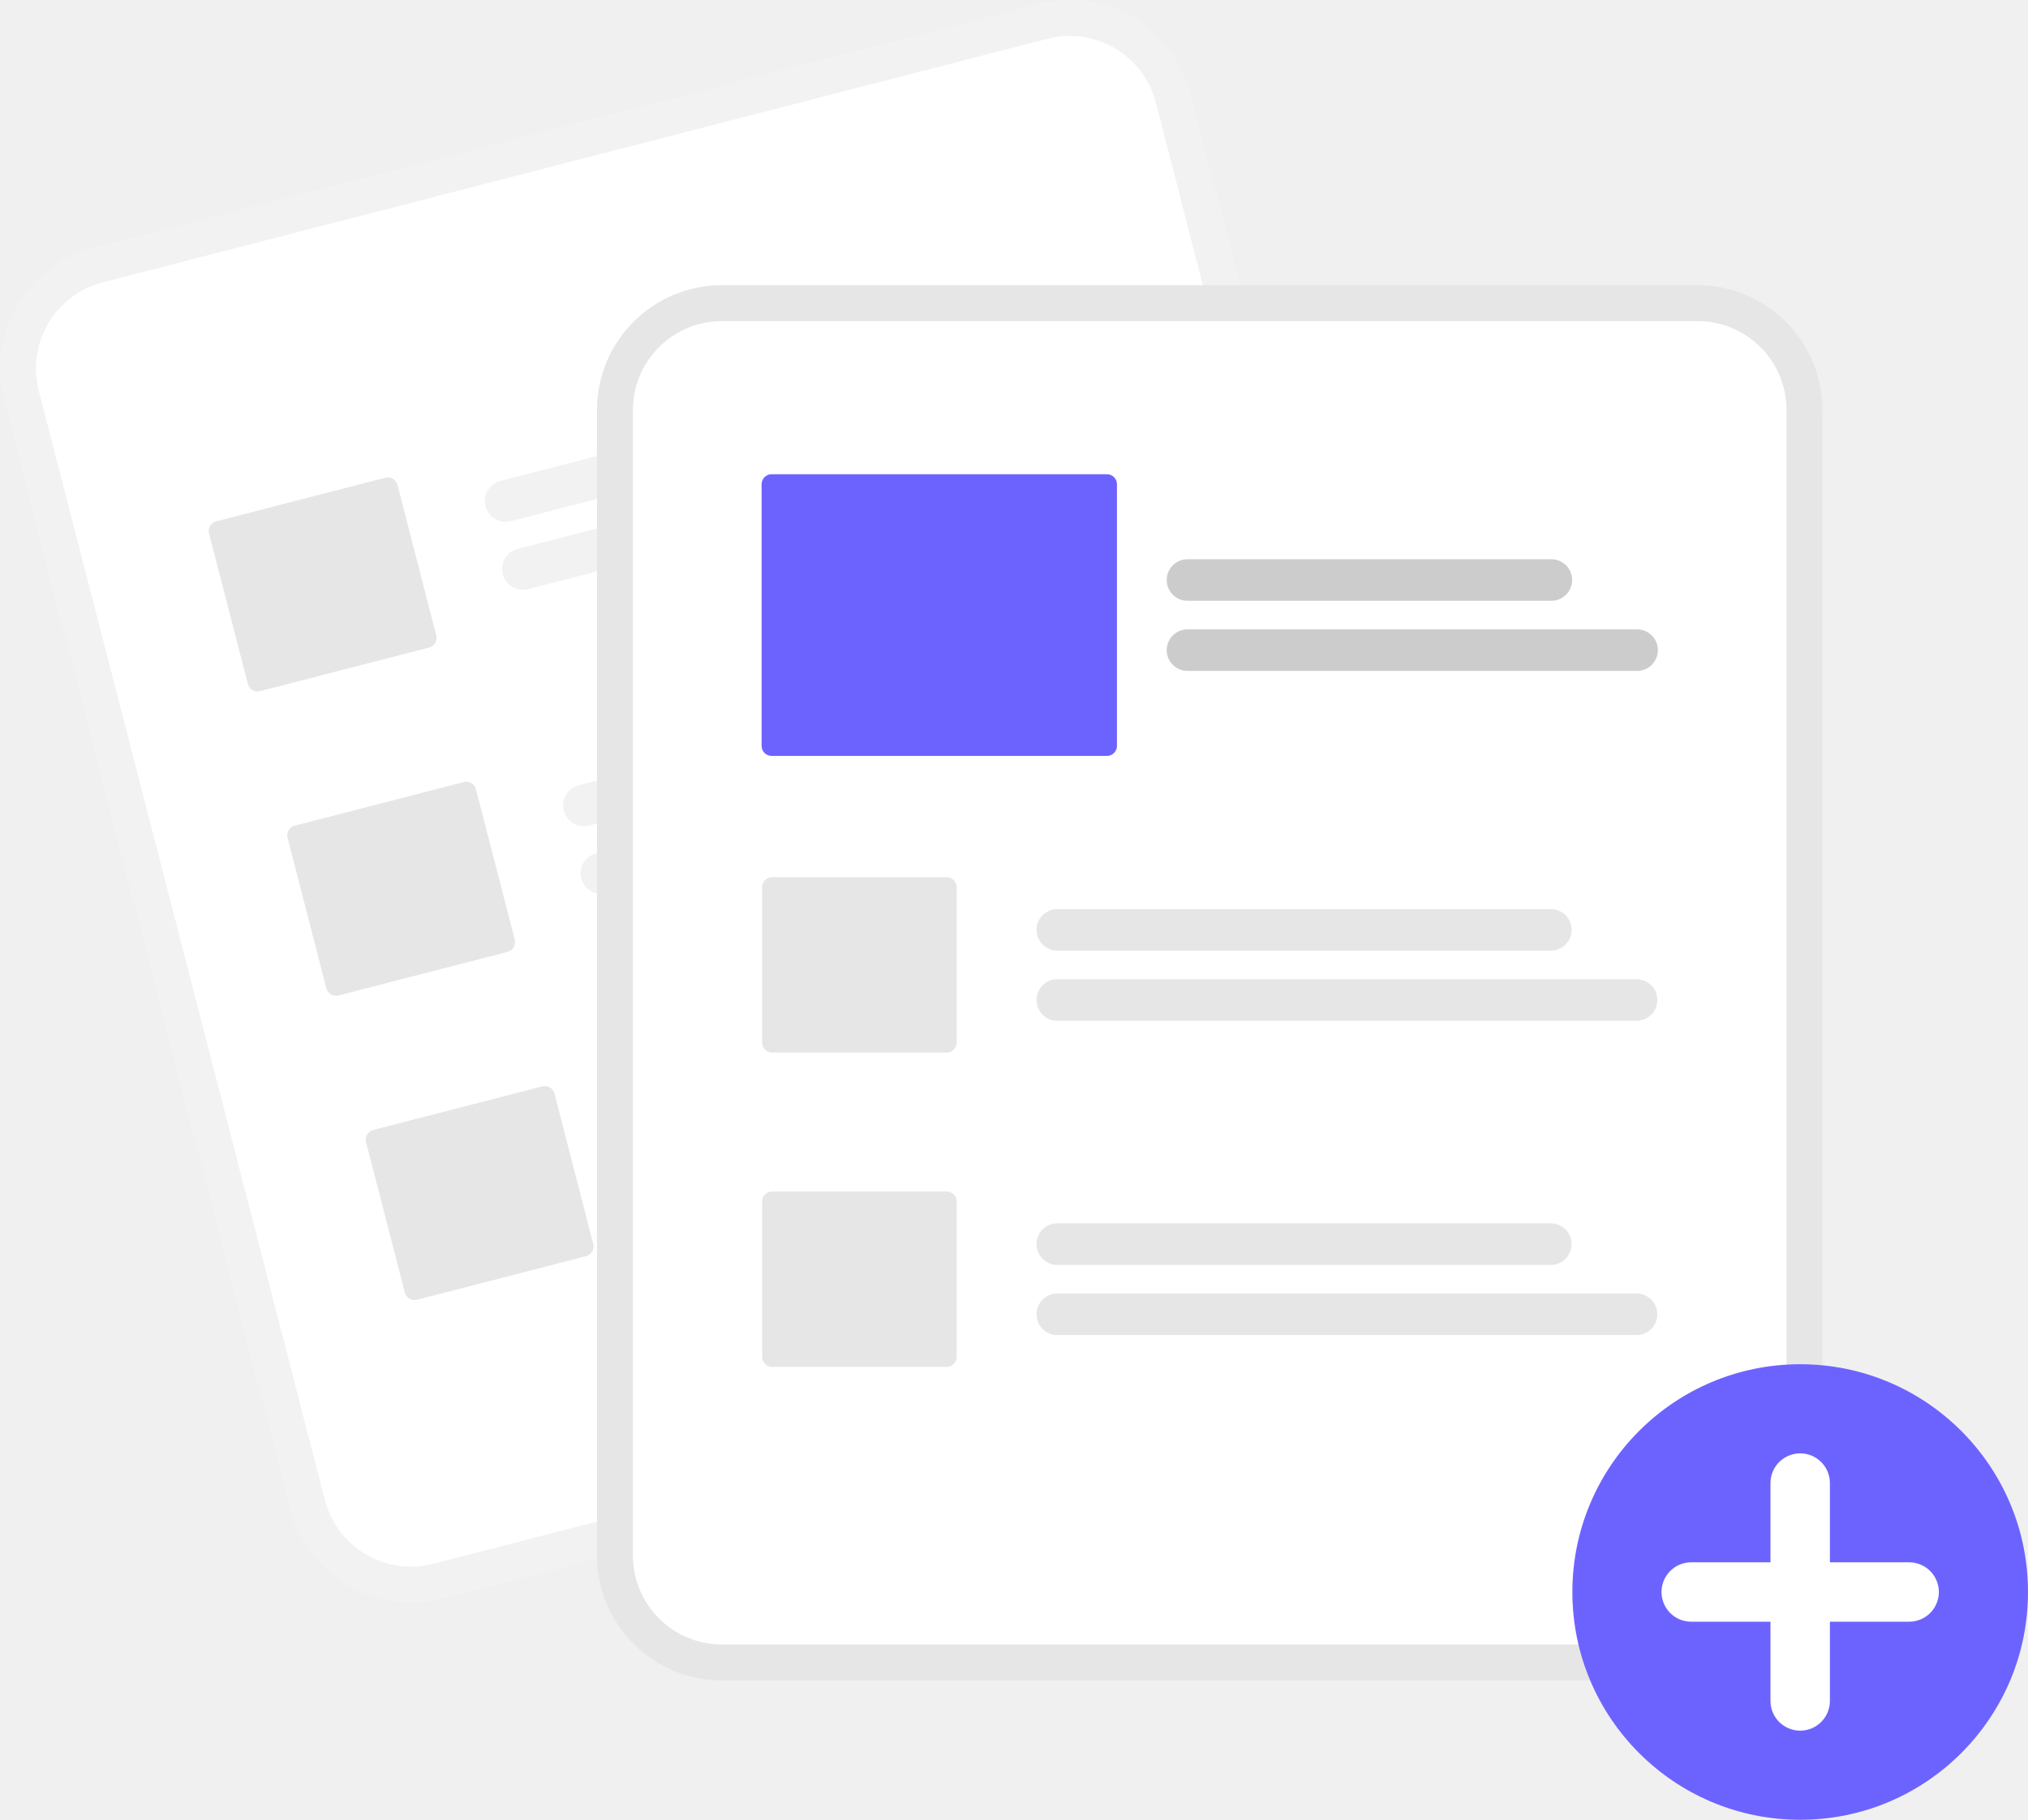
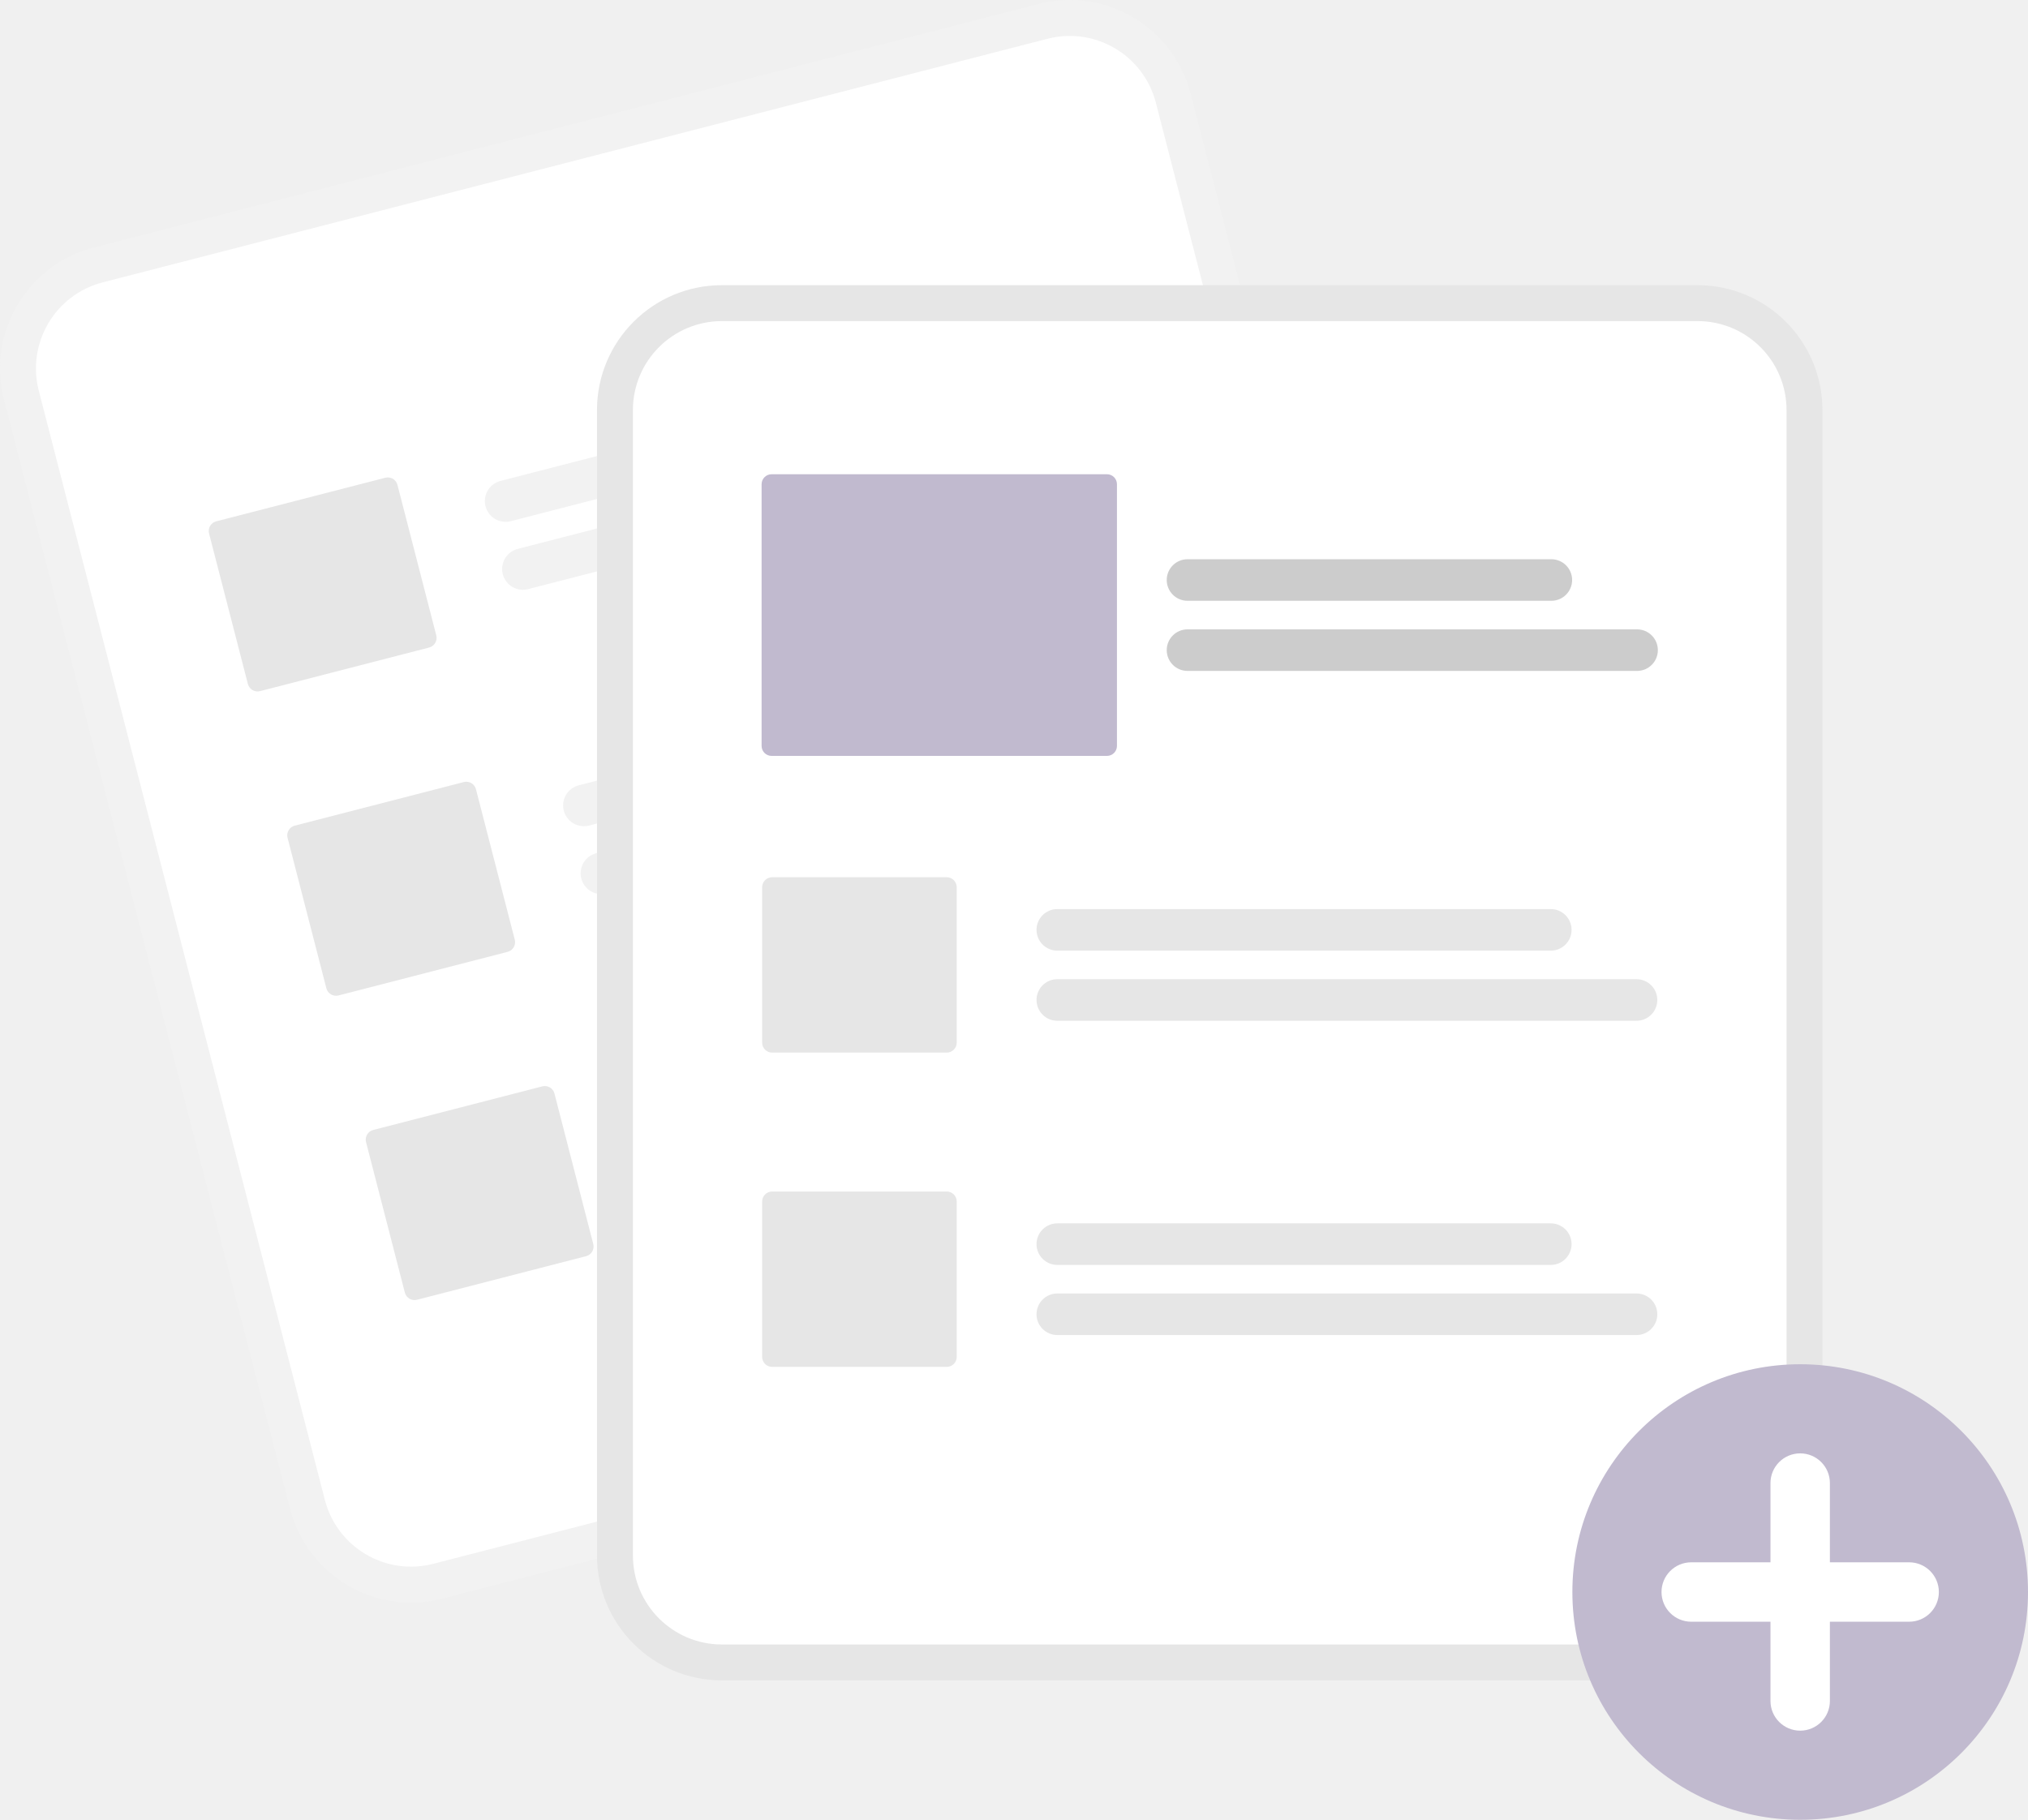
<svg xmlns="http://www.w3.org/2000/svg" id="a14aeead-7a51-49c7-9dde-c662f5733ecb" data-name="Layer 1" width="782.044" height="701.88" viewBox="0 0 782.044 701.88">
  <path d="M609.488,100.59l-25.446,6.562L270.537,187.999,245.091,194.561A48.179,48.179,0,0,0,210.508,253.179L320.849,681.056a48.179,48.179,0,0,0,58.618,34.583l.066-.017,364.265-93.937.066-.017a48.179,48.179,0,0,0,34.583-58.618l-110.341-427.877A48.179,48.179,0,0,0,609.488,100.59Z" transform="translate(-208.9778 -99.05999)" fill="#f2f2f2" />
  <path d="M612.948,114.005l-30.139,7.772L278.69,200.204l-30.139,7.772a34.309,34.309,0,0,0-24.628,41.743l110.341,427.877a34.309,34.309,0,0,0,41.743,24.627l.066-.017,364.265-93.937.066-.017a34.309,34.309,0,0,0,24.627-41.743l-110.341-427.877A34.309,34.309,0,0,0,612.948,114.005Z" transform="translate(-208.9778 -99.05999)" fill="#fff" />
  <path d="M590.19,252.563,405.917,300.084a8.014,8.014,0,0,1-4.002-15.52l184.273-47.52A8.014,8.014,0,0,1,590.19,252.563Z" transform="translate(-208.9778 -99.05999)" fill="#f2f2f2" />
  <path d="M628.955,270.499,412.671,326.274a8.014,8.014,0,1,1-4.002-15.52l216.284-55.775a8.014,8.014,0,0,1,4.002,15.52Z" transform="translate(-208.9778 -99.05999)" fill="#f2f2f2" />
  <path d="M620.458,369.937l-184.273,47.52a8.014,8.014,0,1,1-4.002-15.52l184.273-47.52a8.014,8.014,0,1,1,4.002,15.52Z" transform="translate(-208.9778 -99.05999)" fill="#f2f2f2" />
  <path d="M659.223,387.873l-216.284,55.775a8.014,8.014,0,1,1-4.002-15.52l216.284-55.775a8.014,8.014,0,0,1,4.002,15.52Z" transform="translate(-208.9778 -99.05999)" fill="#f2f2f2" />
  <path d="M650.727,487.31l-184.273,47.52a8.014,8.014,0,0,1-4.002-15.52l184.273-47.52a8.014,8.014,0,0,1,4.002,15.52Z" transform="translate(-208.9778 -99.05999)" fill="#f2f2f2" />
  <path d="M689.492,505.246l-216.284,55.775a8.014,8.014,0,1,1-4.002-15.52l216.284-55.775a8.014,8.014,0,0,1,4.002,15.52Z" transform="translate(-208.9778 -99.05999)" fill="#f2f2f2" />
  <path d="M374.459,348.809l-65.212,16.817a3.847,3.847,0,0,1-4.681-2.761L289.596,304.816a3.847,3.847,0,0,1,2.761-4.681l65.212-16.817a3.847,3.847,0,0,1,4.681,2.761l14.969,58.048A3.847,3.847,0,0,1,374.459,348.809Z" transform="translate(-208.9778 -99.05999)" fill="#e6e6e6" />
  <path d="M404.727,466.182l-65.212,16.817a3.847,3.847,0,0,1-4.681-2.761l-14.969-58.048A3.847,3.847,0,0,1,322.626,417.509l65.212-16.817a3.847,3.847,0,0,1,4.681,2.761l14.969,58.048A3.847,3.847,0,0,1,404.727,466.182Z" transform="translate(-208.9778 -99.05999)" fill="#e6e6e6" />
  <path d="M434.995,583.556l-65.212,16.817a3.847,3.847,0,0,1-4.681-2.761l-14.969-58.048a3.847,3.847,0,0,1,2.761-4.681l65.212-16.817a3.847,3.847,0,0,1,4.681,2.761l14.969,58.048A3.847,3.847,0,0,1,434.995,583.556Z" transform="translate(-208.9778 -99.05999)" fill="#e6e6e6" />
  <path d="M863.636,209.052H487.318a48.179,48.179,0,0,0-48.125,48.125V699.053a48.179,48.179,0,0,0,48.125,48.125H863.636a48.179,48.179,0,0,0,48.125-48.125V257.177A48.179,48.179,0,0,0,863.636,209.052Z" transform="translate(-208.9778 -99.05999)" fill="#e6e6e6" />
  <path d="M863.637,222.906H487.318a34.309,34.309,0,0,0-34.271,34.271V699.053a34.309,34.309,0,0,0,34.271,34.271H863.637a34.309,34.309,0,0,0,34.271-34.271V257.177A34.309,34.309,0,0,0,863.637,222.906Z" transform="translate(-208.9778 -99.05999)" fill="#fff" />
-   <circle cx="694.194" cy="614.03" r="87.85" fill="#6c63ff" />
+   <circle cx="694.194" cy="614.03" r="87.85" fill="#C1BACF" />
  <path d="M945.187,701.631H914.631V671.074a11.459,11.459,0,0,0-22.918,0v30.557H861.156a11.459,11.459,0,0,0,0,22.918h30.557V755.105a11.459,11.459,0,1,0,22.918,0V724.548h30.557a11.459,11.459,0,0,0,0-22.918Z" transform="translate(-208.9778 -99.05999)" fill="#fff" />
  <path d="M807.001,465.716H616.699a8.014,8.014,0,1,1,0-16.028H807.001a8.014,8.014,0,0,1,0,16.028Z" transform="translate(-208.9778 -99.05999)" fill="#e6e6e6" />
  <path d="M840.059,492.763H616.699a8.014,8.014,0,1,1,0-16.028H840.059a8.014,8.014,0,1,1,0,16.028Z" transform="translate(-208.9778 -99.05999)" fill="#e6e6e6" />
  <path d="M807.001,586.929H616.699a8.014,8.014,0,1,1,0-16.028H807.001a8.014,8.014,0,0,1,0,16.028Z" transform="translate(-208.9778 -99.05999)" fill="#e6e6e6" />
  <path d="M840.059,613.977H616.699a8.014,8.014,0,1,1,0-16.028H840.059a8.014,8.014,0,1,1,0,16.028Z" transform="translate(-208.9778 -99.05999)" fill="#e6e6e6" />
  <path d="M574.07,505.042H506.724a3.847,3.847,0,0,1-3.843-3.843V441.252a3.847,3.847,0,0,1,3.843-3.843h67.346a3.847,3.847,0,0,1,3.843,3.843v59.947A3.847,3.847,0,0,1,574.07,505.042Z" transform="translate(-208.9778 -99.05999)" fill="#e6e6e6" />
  <path d="M574.07,626.255H506.724a3.847,3.847,0,0,1-3.843-3.843V562.465a3.847,3.847,0,0,1,3.843-3.843h67.346a3.847,3.847,0,0,1,3.843,3.843v59.947A3.847,3.847,0,0,1,574.07,626.255Z" transform="translate(-208.9778 -99.05999)" fill="#e6e6e6" />
  <path d="M807.212,330.781H666.91a8.014,8.014,0,0,1,0-16.028H807.212a8.014,8.014,0,0,1,0,16.028Z" transform="translate(-208.9778 -99.05999)" fill="#ccc" />
  <path d="M840.27,357.829H666.91a8.014,8.014,0,1,1,0-16.028h173.36a8.014,8.014,0,0,1,0,16.028Z" transform="translate(-208.9778 -99.05999)" fill="#ccc" />
-   <path d="M635.859,390.607H506.513a3.847,3.847,0,0,1-3.843-3.843V285.817a3.847,3.847,0,0,1,3.843-3.843H635.859a3.847,3.847,0,0,1,3.843,3.843V386.764A3.847,3.847,0,0,1,635.859,390.607Z" transform="translate(-208.9778 -99.05999)" fill="#6c63ff" />
+   <path d="M635.859,390.607H506.513a3.847,3.847,0,0,1-3.843-3.843V285.817a3.847,3.847,0,0,1,3.843-3.843H635.859a3.847,3.847,0,0,1,3.843,3.843V386.764A3.847,3.847,0,0,1,635.859,390.607Z" transform="translate(-208.9778 -99.05999)" fill="#C1BACF" />
</svg>
